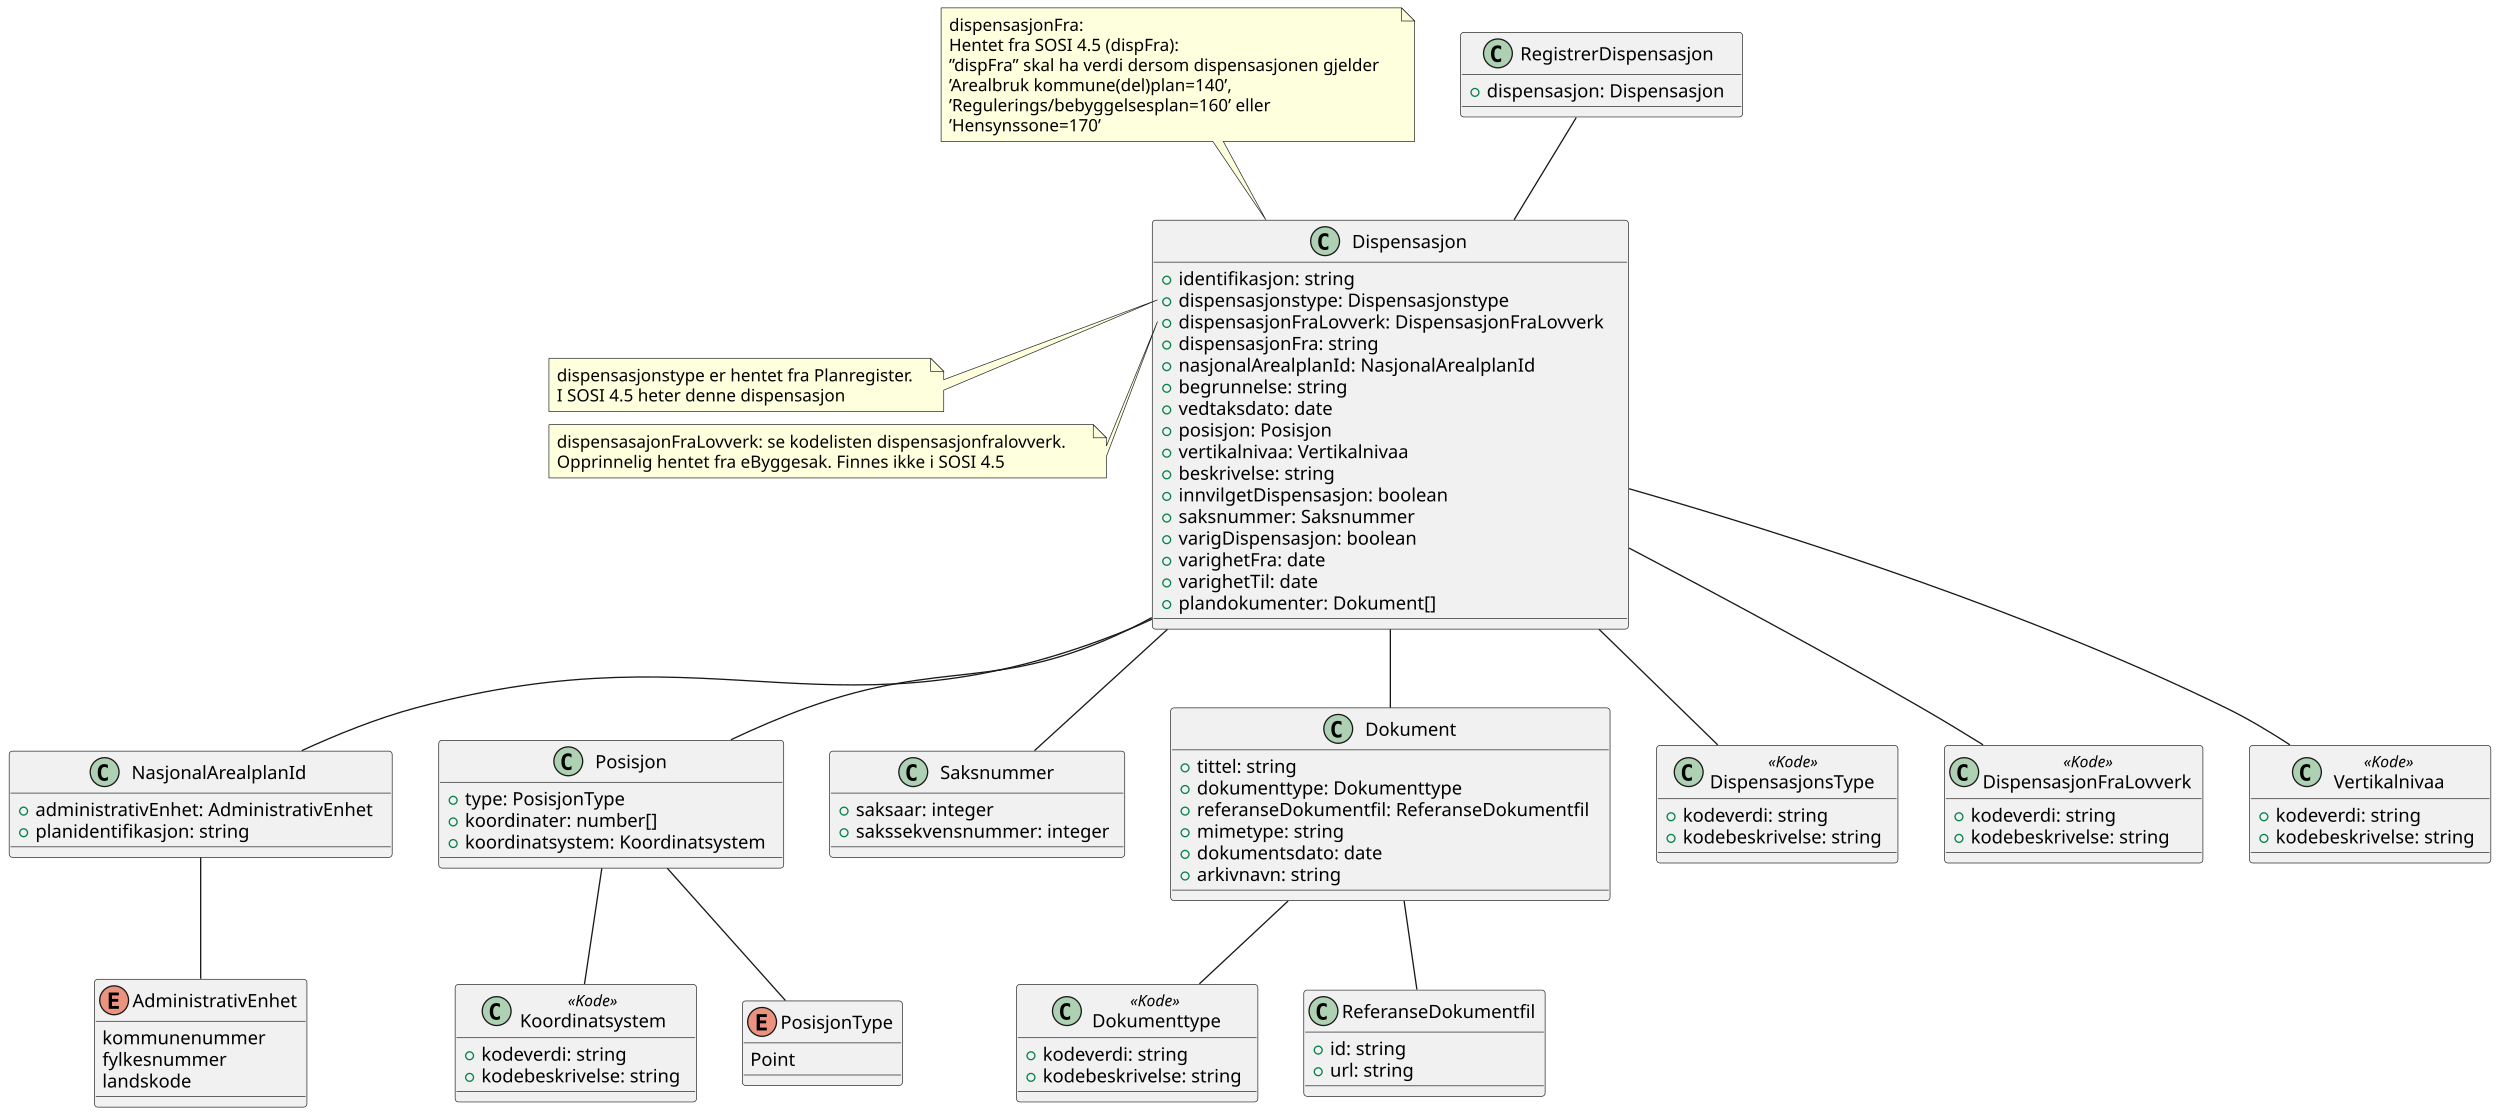
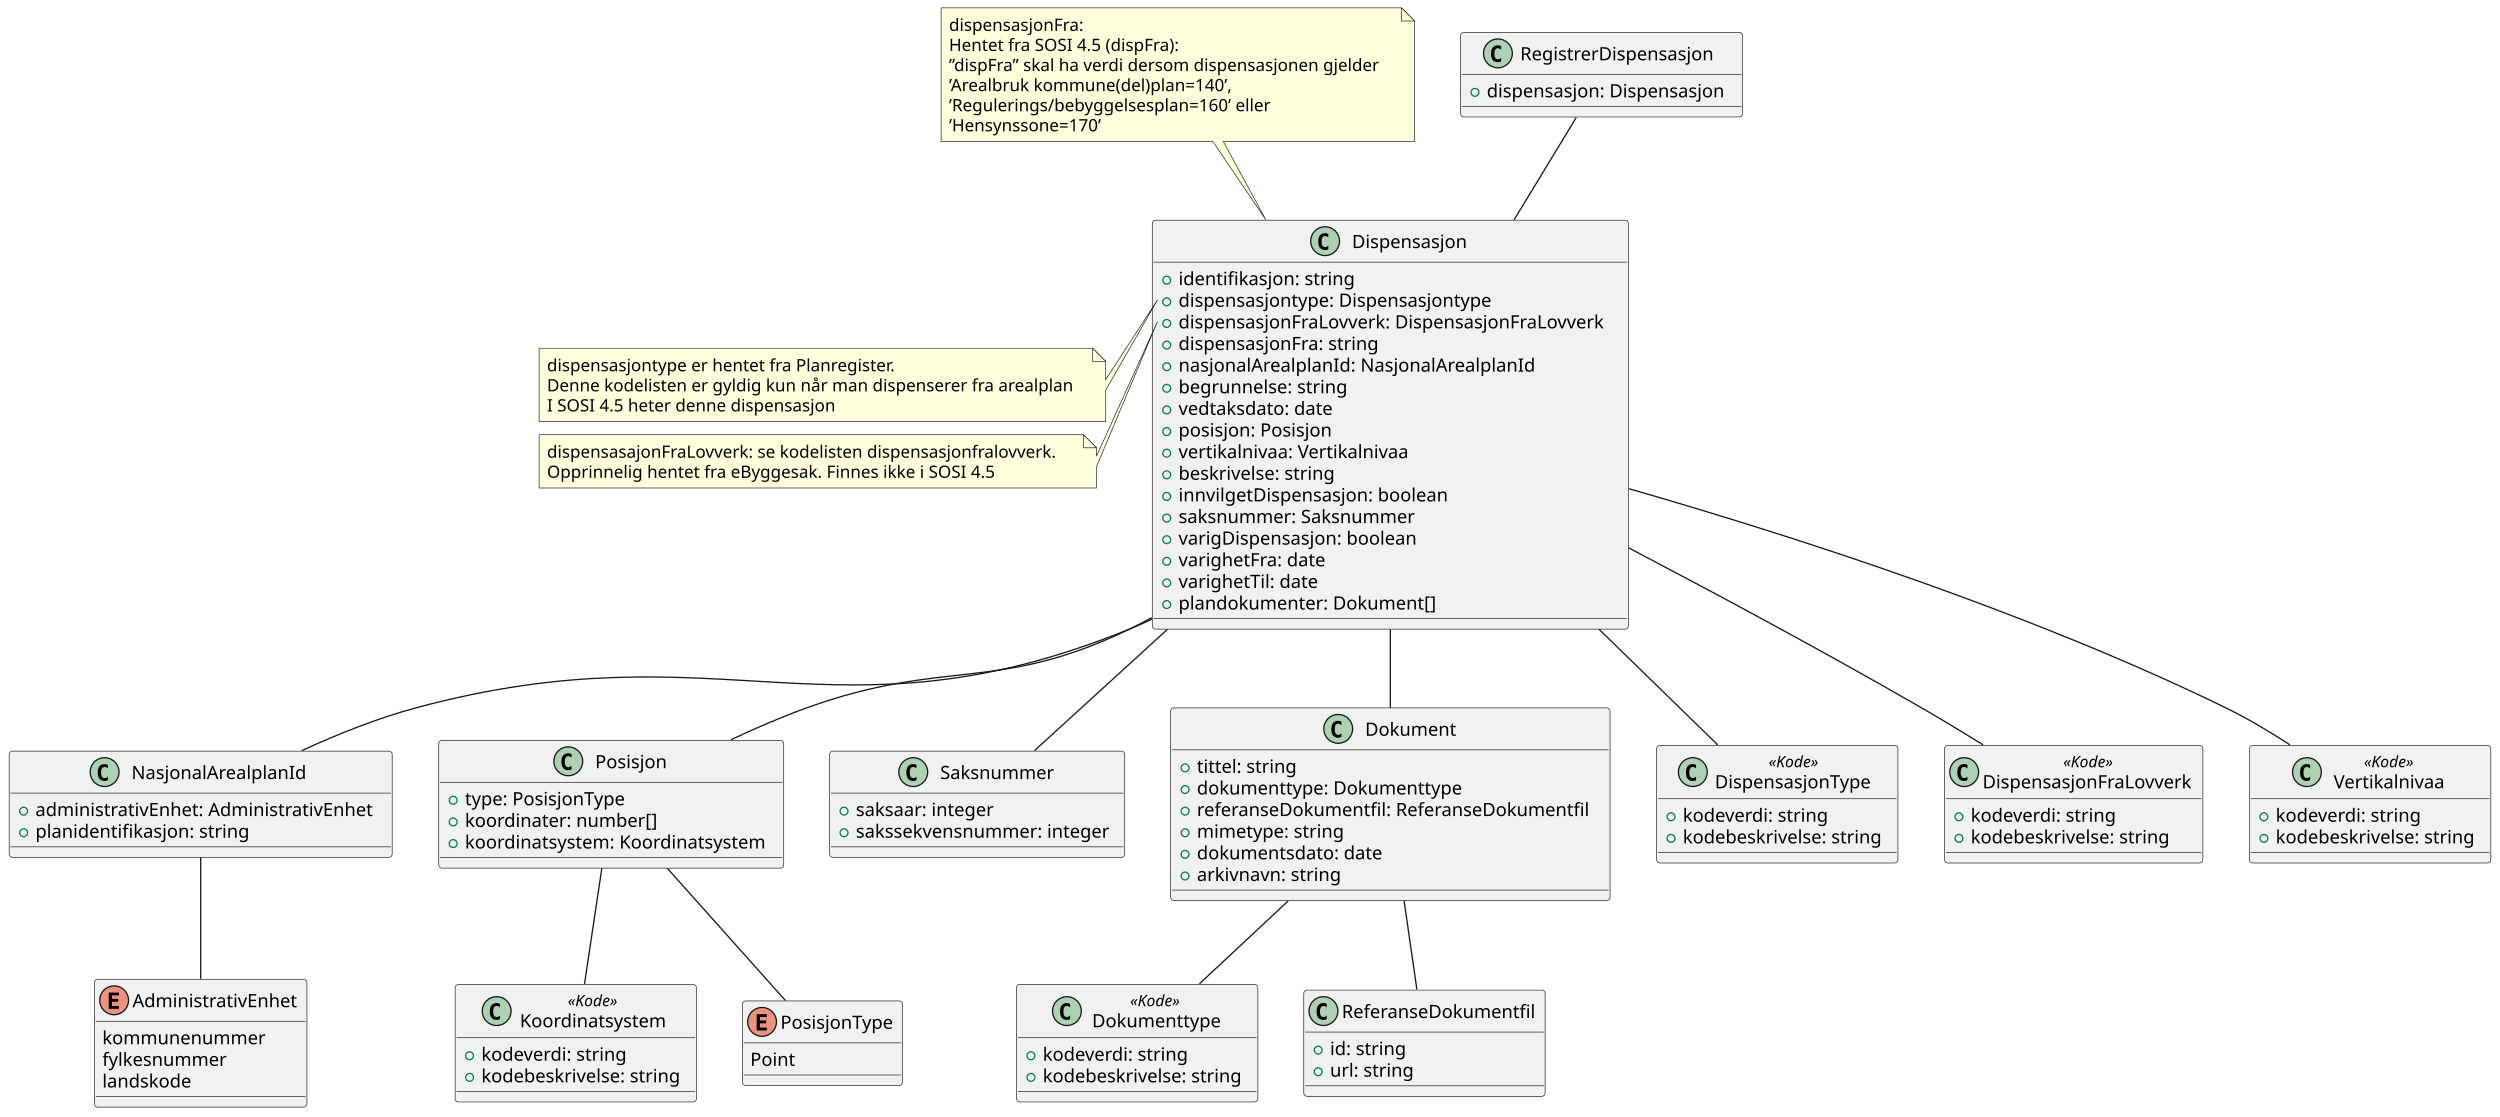
<svg xmlns="http://www.w3.org/2000/svg" contentStyleType="text/css" height="851px" preserveAspectRatio="none" style="width:1906px;height:851px;background:#FFFFFF;" version="1.1" viewBox="0 0 1906 851" width="1906px" zoomAndPan="magnify">
  <defs />
  <g>
    <g id="elem_NasjonalArealplanId">
      <rect codeLine="1" fill="#F1F1F1" height="80.977" id="NasjonalArealplanId" rx="2.5" ry="2.5" style="stroke:#181818;stroke-width:0.5;" width="292" x="7" y="572.65" />
      <ellipse cx="79.75" cy="588.65" fill="#ADD1B2" rx="11" ry="11" style="stroke:#181818;stroke-width:1.0;" />
      <path d="M82.223,594.793 Q81.642,595.092 81.003,595.241 Q80.364,595.391 79.658,595.391 Q77.151,595.391 75.832,593.739 Q74.512,592.087 74.512,588.966 Q74.512,585.837 75.832,584.185 Q77.151,582.533 79.658,582.533 Q80.364,582.533 81.011,582.682 Q81.659,582.832 82.223,583.13 L82.223,585.853 Q81.592,585.272 80.999,585.002 Q80.405,584.732 79.774,584.732 Q78.43,584.732 77.745,585.799 Q77.06,586.866 77.06,588.966 Q77.06,591.058 77.745,592.124 Q78.43,593.191 79.774,593.191 Q80.405,593.191 80.999,592.921 Q81.592,592.652 82.223,592.07 Z " fill="#000000" />
      <text fill="#000000" font-family="sans-serif" font-size="14" lengthAdjust="spacing" textLength="138" x="100.25" y="593.941">NasjonalArealplanId</text>
      <line style="stroke:#181818;stroke-width:0.5;" x1="8" x2="298" y1="604.65" y2="604.65" />
      <ellipse cx="18" cy="618.394" fill="none" rx="3" ry="3" style="stroke:#038048;stroke-width:1.0;" />
      <text fill="#000000" font-family="sans-serif" font-size="14" lengthAdjust="spacing" textLength="266" x="27" y="622.185">administrativEnhet: AdministrativEnhet</text>
      <ellipse cx="18" cy="634.882" fill="none" rx="3" ry="3" style="stroke:#038048;stroke-width:1.0;" />
      <text fill="#000000" font-family="sans-serif" font-size="14" lengthAdjust="spacing" textLength="171" x="27" y="638.673">planidentifikasjon: string</text>
      <line style="stroke:#181818;stroke-width:0.5;" x1="8" x2="298" y1="645.627" y2="645.627" />
    </g>
    <g id="elem_AdministrativEnhet">
      <rect codeLine="8" fill="#F1F1F1" height="97.465" id="AdministrativEnhet" rx="2.5" ry="2.5" style="stroke:#181818;stroke-width:0.5;" width="162" x="72" y="746.61" />
      <ellipse cx="87" cy="762.61" fill="#EB937F" rx="11" ry="11" style="stroke:#181818;stroke-width:1.0;" />
      <path d="M90.614,769.11 L82.894,769.11 L82.894,756.717 L90.614,756.717 L90.614,758.875 L85.343,758.875 L85.343,761.548 L90.116,761.548 L90.116,763.706 L85.343,763.706 L85.343,766.952 L90.614,766.952 Z " fill="#000000" />
      <text fill="#000000" font-family="sans-serif" font-size="14" lengthAdjust="spacing" textLength="130" x="101" y="767.901">AdministrativEnhet</text>
      <line style="stroke:#181818;stroke-width:0.5;" x1="73" x2="233" y1="778.61" y2="778.61" />
      <text fill="#000000" font-family="sans-serif" font-size="14" lengthAdjust="spacing" textLength="127" x="78" y="796.145">kommunenummer</text>
      <text fill="#000000" font-family="sans-serif" font-size="14" lengthAdjust="spacing" textLength="97" x="78" y="812.633">fylkesnummer</text>
      <text fill="#000000" font-family="sans-serif" font-size="14" lengthAdjust="spacing" textLength="71" x="78" y="829.122">landskode</text>
      <line style="stroke:#181818;stroke-width:0.5;" x1="73" x2="233" y1="836.075" y2="836.075" />
    </g>
    <g id="elem_Posisjon">
      <rect codeLine="1" fill="#F1F1F1" height="97.465" id="Posisjon" rx="2.5" ry="2.5" style="stroke:#181818;stroke-width:0.5;" width="263" x="334.5" y="564.41" />
      <ellipse cx="433.25" cy="580.41" fill="#ADD1B2" rx="11" ry="11" style="stroke:#181818;stroke-width:1.0;" />
      <path d="M435.723,586.553 Q435.142,586.852 434.503,587.001 Q433.864,587.151 433.158,587.151 Q430.651,587.151 429.332,585.499 Q428.012,583.847 428.012,580.726 Q428.012,577.596 429.332,575.945 Q430.651,574.293 433.158,574.293 Q433.864,574.293 434.511,574.442 Q435.159,574.592 435.723,574.89 L435.723,577.613 Q435.092,577.032 434.499,576.762 Q433.905,576.492 433.274,576.492 Q431.93,576.492 431.245,577.559 Q430.56,578.626 430.56,580.726 Q430.56,582.818 431.245,583.884 Q431.93,584.951 433.274,584.951 Q433.905,584.951 434.499,584.681 Q435.092,584.412 435.723,583.83 Z " fill="#000000" />
      <text fill="#000000" font-family="sans-serif" font-size="14" lengthAdjust="spacing" textLength="57" x="453.75" y="585.701">Posisjon</text>
      <line style="stroke:#181818;stroke-width:0.5;" x1="335.5" x2="596.5" y1="596.41" y2="596.41" />
      <ellipse cx="345.5" cy="610.154" fill="none" rx="3" ry="3" style="stroke:#038048;stroke-width:1.0;" />
      <text fill="#000000" font-family="sans-serif" font-size="14" lengthAdjust="spacing" textLength="127" x="354.5" y="613.945">type: PosisjonType</text>
      <ellipse cx="345.5" cy="626.642" fill="none" rx="3" ry="3" style="stroke:#038048;stroke-width:1.0;" />
      <text fill="#000000" font-family="sans-serif" font-size="14" lengthAdjust="spacing" textLength="153" x="354.5" y="630.433">koordinater: number[]</text>
      <ellipse cx="345.5" cy="643.131" fill="none" rx="3" ry="3" style="stroke:#038048;stroke-width:1.0;" />
      <text fill="#000000" font-family="sans-serif" font-size="14" lengthAdjust="spacing" textLength="237" x="354.5" y="646.922">koordinatsystem: Koordinatsystem</text>
      <line style="stroke:#181818;stroke-width:0.5;" x1="335.5" x2="596.5" y1="653.875" y2="653.875" />
    </g>
    <g id="elem_Koordinatsystem">
      <rect codeLine="10" fill="#F1F1F1" height="89.598" id="Koordinatsystem" rx="2.5" ry="2.5" style="stroke:#181818;stroke-width:0.5;" width="184" x="347" y="750.54" />
      <ellipse cx="378.65" cy="770.851" fill="#ADD1B2" rx="11" ry="11" style="stroke:#181818;stroke-width:1.0;" />
      <path d="M381.123,776.994 Q380.542,777.292 379.903,777.442 Q379.264,777.591 378.558,777.591 Q376.051,777.591 374.731,775.939 Q373.412,774.288 373.412,771.167 Q373.412,768.037 374.731,766.385 Q376.051,764.733 378.558,764.733 Q379.264,764.733 379.911,764.883 Q380.559,765.032 381.123,765.331 L381.123,768.054 Q380.492,767.473 379.899,767.203 Q379.305,766.933 378.674,766.933 Q377.33,766.933 376.645,768 Q375.96,769.066 375.96,771.167 Q375.96,773.258 376.645,774.325 Q377.33,775.392 378.674,775.392 Q379.305,775.392 379.899,775.122 Q380.492,774.852 381.123,774.271 Z " fill="#000000" />
      <text fill="#000000" font-family="sans-serif" font-size="12" font-style="italic" lengthAdjust="spacing" textLength="42" x="432.85" y="767.142">«Kode»</text>
      <text fill="#000000" font-family="sans-serif" font-size="14" lengthAdjust="spacing" textLength="115" x="396.35" y="783.208">Koordinatsystem</text>
      <line style="stroke:#181818;stroke-width:0.5;" x1="348" x2="530" y1="791.161" y2="791.161" />
      <ellipse cx="358" cy="804.905" fill="none" rx="3" ry="3" style="stroke:#038048;stroke-width:1.0;" />
      <text fill="#000000" font-family="sans-serif" font-size="14" lengthAdjust="spacing" textLength="116" x="367" y="808.696">kodeverdi: string</text>
      <ellipse cx="358" cy="821.394" fill="none" rx="3" ry="3" style="stroke:#038048;stroke-width:1.0;" />
      <text fill="#000000" font-family="sans-serif" font-size="14" lengthAdjust="spacing" textLength="158" x="367" y="825.184">kodebeskrivelse: string</text>
      <line style="stroke:#181818;stroke-width:0.5;" x1="348" x2="530" y1="832.138" y2="832.138" />
    </g>
    <g id="elem_PosisjonType">
      <rect codeLine="15" fill="#F1F1F1" height="64.488" id="PosisjonType" rx="2.5" ry="2.5" style="stroke:#181818;stroke-width:0.5;" width="122" x="566" y="763.09" />
      <ellipse cx="581" cy="779.09" fill="#EB937F" rx="11" ry="11" style="stroke:#181818;stroke-width:1.0;" />
      <path d="M584.614,785.59 L576.894,785.59 L576.894,773.197 L584.614,773.197 L584.614,775.355 L579.343,775.355 L579.343,778.028 L584.116,778.028 L584.116,780.186 L579.343,780.186 L579.343,783.432 L584.614,783.432 Z " fill="#000000" />
      <text fill="#000000" font-family="sans-serif" font-size="14" lengthAdjust="spacing" textLength="90" x="595" y="784.381">PosisjonType</text>
      <line style="stroke:#181818;stroke-width:0.5;" x1="567" x2="687" y1="795.09" y2="795.09" />
      <text fill="#000000" font-family="sans-serif" font-size="14" lengthAdjust="spacing" textLength="35" x="572" y="812.625">Point</text>
      <line style="stroke:#181818;stroke-width:0.5;" x1="567" x2="687" y1="819.578" y2="819.578" />
    </g>
    <g id="elem_Saksnummer">
      <rect codeLine="2" fill="#F1F1F1" height="80.977" id="Saksnummer" rx="2.5" ry="2.5" style="stroke:#181818;stroke-width:0.5;" width="225" x="632.5" y="572.65" />
      <ellipse cx="696.25" cy="588.65" fill="#ADD1B2" rx="11" ry="11" style="stroke:#181818;stroke-width:1.0;" />
      <path d="M698.723,594.793 Q698.142,595.092 697.503,595.241 Q696.864,595.391 696.158,595.391 Q693.651,595.391 692.332,593.739 Q691.012,592.087 691.012,588.966 Q691.012,585.837 692.332,584.185 Q693.651,582.533 696.158,582.533 Q696.864,582.533 697.511,582.682 Q698.159,582.832 698.723,583.13 L698.723,585.853 Q698.092,585.272 697.499,585.002 Q696.905,584.732 696.274,584.732 Q694.93,584.732 694.245,585.799 Q693.56,586.866 693.56,588.966 Q693.56,591.058 694.245,592.124 Q694.93,593.191 696.274,593.191 Q696.905,593.191 697.499,592.921 Q698.092,592.652 698.723,592.07 Z " fill="#000000" />
      <text fill="#000000" font-family="sans-serif" font-size="14" lengthAdjust="spacing" textLength="89" x="716.75" y="593.941">Saksnummer</text>
      <line style="stroke:#181818;stroke-width:0.5;" x1="633.5" x2="856.5" y1="604.65" y2="604.65" />
      <ellipse cx="643.5" cy="618.394" fill="none" rx="3" ry="3" style="stroke:#038048;stroke-width:1.0;" />
      <text fill="#000000" font-family="sans-serif" font-size="14" lengthAdjust="spacing" textLength="109" x="652.5" y="622.185">saksaar: integer</text>
      <ellipse cx="643.5" cy="634.882" fill="none" rx="3" ry="3" style="stroke:#038048;stroke-width:1.0;" />
      <text fill="#000000" font-family="sans-serif" font-size="14" lengthAdjust="spacing" textLength="199" x="652.5" y="638.673">sakssekvensnummer: integer</text>
      <line style="stroke:#181818;stroke-width:0.5;" x1="633.5" x2="856.5" y1="645.627" y2="645.627" />
    </g>
    <g id="elem_Dokument">
      <rect codeLine="1" fill="#F1F1F1" height="146.93" id="Dokument" rx="2.5" ry="2.5" style="stroke:#181818;stroke-width:0.5;" width="335" x="892.5" y="539.68" />
      <ellipse cx="1020.25" cy="555.68" fill="#ADD1B2" rx="11" ry="11" style="stroke:#181818;stroke-width:1.0;" />
      <path d="M1022.723,561.823 Q1022.142,562.122 1021.503,562.271 Q1020.864,562.421 1020.158,562.421 Q1017.651,562.421 1016.332,560.769 Q1015.012,559.117 1015.012,555.996 Q1015.012,552.866 1016.332,551.215 Q1017.651,549.563 1020.158,549.563 Q1020.864,549.563 1021.511,549.712 Q1022.159,549.862 1022.723,550.16 L1022.723,552.883 Q1022.092,552.302 1021.499,552.032 Q1020.905,551.763 1020.274,551.763 Q1018.93,551.763 1018.245,552.829 Q1017.56,553.896 1017.56,555.996 Q1017.56,558.088 1018.245,559.154 Q1018.93,560.221 1020.274,560.221 Q1020.905,560.221 1021.499,559.951 Q1022.092,559.682 1022.723,559.1 Z " fill="#000000" />
      <text fill="#000000" font-family="sans-serif" font-size="14" lengthAdjust="spacing" textLength="71" x="1040.75" y="560.971">Dokument</text>
      <line style="stroke:#181818;stroke-width:0.5;" x1="893.5" x2="1226.5" y1="571.68" y2="571.68" />
      <ellipse cx="903.5" cy="585.424" fill="none" rx="3" ry="3" style="stroke:#038048;stroke-width:1.0;" />
      <text fill="#000000" font-family="sans-serif" font-size="14" lengthAdjust="spacing" textLength="79" x="912.5" y="589.215">tittel: string</text>
      <ellipse cx="903.5" cy="601.912" fill="none" rx="3" ry="3" style="stroke:#038048;stroke-width:1.0;" />
      <text fill="#000000" font-family="sans-serif" font-size="14" lengthAdjust="spacing" textLength="207" x="912.5" y="605.703">dokumenttype: Dokumenttype</text>
      <ellipse cx="903.5" cy="618.401" fill="none" rx="3" ry="3" style="stroke:#038048;stroke-width:1.0;" />
      <text fill="#000000" font-family="sans-serif" font-size="14" lengthAdjust="spacing" textLength="309" x="912.5" y="622.192">referanseDokumentfil: ReferanseDokumentfil</text>
      <ellipse cx="903.5" cy="634.889" fill="none" rx="3" ry="3" style="stroke:#038048;stroke-width:1.0;" />
      <text fill="#000000" font-family="sans-serif" font-size="14" lengthAdjust="spacing" textLength="115" x="912.5" y="638.68">mimetype: string</text>
      <ellipse cx="903.5" cy="651.377" fill="none" rx="3" ry="3" style="stroke:#038048;stroke-width:1.0;" />
      <text fill="#000000" font-family="sans-serif" font-size="14" lengthAdjust="spacing" textLength="146" x="912.5" y="655.168">dokumentsdato: date</text>
      <ellipse cx="903.5" cy="667.865" fill="none" rx="3" ry="3" style="stroke:#038048;stroke-width:1.0;" />
      <text fill="#000000" font-family="sans-serif" font-size="14" lengthAdjust="spacing" textLength="114" x="912.5" y="671.657">arkivnavn: string</text>
      <line style="stroke:#181818;stroke-width:0.5;" x1="893.5" x2="1226.5" y1="678.61" y2="678.61" />
    </g>
    <g id="elem_Dokumenttype">
      <rect codeLine="13" fill="#F1F1F1" height="89.598" id="Dokumenttype" rx="2.5" ry="2.5" style="stroke:#181818;stroke-width:0.5;" width="184" x="775" y="750.54" />
      <ellipse cx="813.4" cy="770.851" fill="#ADD1B2" rx="11" ry="11" style="stroke:#181818;stroke-width:1.0;" />
      <path d="M815.873,776.994 Q815.292,777.292 814.653,777.442 Q814.014,777.591 813.308,777.591 Q810.801,777.591 809.481,775.939 Q808.162,774.288 808.162,771.167 Q808.162,768.037 809.481,766.385 Q810.801,764.733 813.308,764.733 Q814.014,764.733 814.661,764.883 Q815.309,765.032 815.873,765.331 L815.873,768.054 Q815.242,767.473 814.649,767.203 Q814.055,766.933 813.424,766.933 Q812.08,766.933 811.395,768 Q810.71,769.066 810.71,771.167 Q810.71,773.258 811.395,774.325 Q812.08,775.392 813.424,775.392 Q814.055,775.392 814.649,775.122 Q815.242,774.852 815.873,774.271 Z " fill="#000000" />
      <text fill="#000000" font-family="sans-serif" font-size="12" font-style="italic" lengthAdjust="spacing" textLength="42" x="861.6" y="767.142">«Kode»</text>
      <text fill="#000000" font-family="sans-serif" font-size="14" lengthAdjust="spacing" textLength="100" x="832.6" y="783.208">Dokumenttype</text>
      <line style="stroke:#181818;stroke-width:0.5;" x1="776" x2="958" y1="791.161" y2="791.161" />
      <ellipse cx="786" cy="804.905" fill="none" rx="3" ry="3" style="stroke:#038048;stroke-width:1.0;" />
      <text fill="#000000" font-family="sans-serif" font-size="14" lengthAdjust="spacing" textLength="116" x="795" y="808.696">kodeverdi: string</text>
      <ellipse cx="786" cy="821.394" fill="none" rx="3" ry="3" style="stroke:#038048;stroke-width:1.0;" />
      <text fill="#000000" font-family="sans-serif" font-size="14" lengthAdjust="spacing" textLength="158" x="795" y="825.184">kodebeskrivelse: string</text>
      <line style="stroke:#181818;stroke-width:0.5;" x1="776" x2="958" y1="832.138" y2="832.138" />
    </g>
    <g id="elem_ReferanseDokumentfil">
      <rect codeLine="18" fill="#F1F1F1" height="80.977" id="ReferanseDokumentfil" rx="2.5" ry="2.5" style="stroke:#181818;stroke-width:0.5;" width="184" x="994" y="754.85" />
      <ellipse cx="1009" cy="770.85" fill="#ADD1B2" rx="11" ry="11" style="stroke:#181818;stroke-width:1.0;" />
      <path d="M1011.473,776.993 Q1010.892,777.292 1010.253,777.441 Q1009.614,777.591 1008.908,777.591 Q1006.401,777.591 1005.082,775.939 Q1003.762,774.287 1003.762,771.166 Q1003.762,768.037 1005.082,766.385 Q1006.401,764.733 1008.908,764.733 Q1009.614,764.733 1010.261,764.882 Q1010.909,765.032 1011.473,765.331 L1011.473,768.053 Q1010.842,767.472 1010.249,767.202 Q1009.655,766.933 1009.024,766.933 Q1007.68,766.933 1006.995,767.999 Q1006.31,769.066 1006.31,771.166 Q1006.31,773.258 1006.995,774.324 Q1007.68,775.391 1009.024,775.391 Q1009.655,775.391 1010.249,775.121 Q1010.842,774.851 1011.473,774.27 Z " fill="#000000" />
      <text fill="#000000" font-family="sans-serif" font-size="14" lengthAdjust="spacing" textLength="152" x="1023" y="776.141">ReferanseDokumentfil</text>
      <line style="stroke:#181818;stroke-width:0.5;" x1="995" x2="1177" y1="786.85" y2="786.85" />
      <ellipse cx="1005" cy="800.594" fill="none" rx="3" ry="3" style="stroke:#038048;stroke-width:1.0;" />
      <text fill="#000000" font-family="sans-serif" font-size="14" lengthAdjust="spacing" textLength="61" x="1014" y="804.385">id: string</text>
      <ellipse cx="1005" cy="817.082" fill="none" rx="3" ry="3" style="stroke:#038048;stroke-width:1.0;" />
      <text fill="#000000" font-family="sans-serif" font-size="14" lengthAdjust="spacing" textLength="67" x="1014" y="820.873">url: string</text>
      <line style="stroke:#181818;stroke-width:0.5;" x1="995" x2="1177" y1="827.827" y2="827.827" />
    </g>
    <g id="elem_Dispensasjon">
      <rect codeLine="6" fill="#F1F1F1" height="311.812" id="Dispensasjon" rx="2.5" ry="2.5" style="stroke:#181818;stroke-width:0.5;" width="363" x="878.5" y="167.86" />
      <ellipse cx="1010.25" cy="183.86" fill="#ADD1B2" rx="11" ry="11" style="stroke:#181818;stroke-width:1.0;" />
      <path d="M1012.723,190.003 Q1012.142,190.302 1011.503,190.451 Q1010.864,190.601 1010.158,190.601 Q1007.651,190.601 1006.332,188.949 Q1005.012,187.297 1005.012,184.176 Q1005.012,181.047 1006.332,179.395 Q1007.651,177.743 1010.158,177.743 Q1010.864,177.743 1011.511,177.892 Q1012.159,178.042 1012.723,178.34 L1012.723,181.063 Q1012.092,180.482 1011.499,180.212 Q1010.905,179.942 1010.274,179.942 Q1008.93,179.942 1008.245,181.009 Q1007.56,182.076 1007.56,184.176 Q1007.56,186.268 1008.245,187.334 Q1008.93,188.401 1010.274,188.401 Q1010.905,188.401 1011.499,188.131 Q1012.092,187.862 1012.723,187.28 Z " fill="#000000" />
      <text fill="#000000" font-family="sans-serif" font-size="14" lengthAdjust="spacing" textLength="91" x="1030.75" y="189.151">Dispensasjon</text>
      <line style="stroke:#181818;stroke-width:0.5;" x1="879.5" x2="1240.5" y1="199.86" y2="199.86" />
      <ellipse cx="889.5" cy="213.604" fill="none" rx="3" ry="3" style="stroke:#038048;stroke-width:1.0;" />
      <text fill="#000000" font-family="sans-serif" font-size="14" lengthAdjust="spacing" textLength="141" x="898.5" y="217.395">identifikasjon: string</text>
      <ellipse cx="889.5" cy="230.092" fill="none" rx="3" ry="3" style="stroke:#038048;stroke-width:1.0;" />
-       <text fill="#000000" font-family="sans-serif" font-size="14" lengthAdjust="spacing" textLength="261" x="898.5" y="233.883">dispensasjonstype: Dispensasjonstype</text>
+       <text fill="#000000" font-family="sans-serif" font-size="14" lengthAdjust="spacing" textLength="247" x="898.5" y="233.883">dispensasjontype: Dispensasjontype</text>
      <ellipse cx="889.5" cy="246.581" fill="none" rx="3" ry="3" style="stroke:#038048;stroke-width:1.0;" />
      <text fill="#000000" font-family="sans-serif" font-size="14" lengthAdjust="spacing" textLength="337" x="898.5" y="250.372">dispensasjonFraLovverk: DispensasjonFraLovverk</text>
      <ellipse cx="889.5" cy="263.069" fill="none" rx="3" ry="3" style="stroke:#038048;stroke-width:1.0;" />
      <text fill="#000000" font-family="sans-serif" font-size="14" lengthAdjust="spacing" textLength="160" x="898.5" y="266.86">dispensasjonFra: string</text>
      <ellipse cx="889.5" cy="279.557" fill="none" rx="3" ry="3" style="stroke:#038048;stroke-width:1.0;" />
      <text fill="#000000" font-family="sans-serif" font-size="14" lengthAdjust="spacing" textLength="283" x="898.5" y="283.348">nasjonalArealplanId: NasjonalArealplanId</text>
      <ellipse cx="889.5" cy="296.046" fill="none" rx="3" ry="3" style="stroke:#038048;stroke-width:1.0;" />
      <text fill="#000000" font-family="sans-serif" font-size="14" lengthAdjust="spacing" textLength="134" x="898.5" y="299.837">begrunnelse: string</text>
      <ellipse cx="889.5" cy="312.534" fill="none" rx="3" ry="3" style="stroke:#038048;stroke-width:1.0;" />
      <text fill="#000000" font-family="sans-serif" font-size="14" lengthAdjust="spacing" textLength="125" x="898.5" y="316.325">vedtaksdato:  date</text>
      <ellipse cx="889.5" cy="329.022" fill="none" rx="3" ry="3" style="stroke:#038048;stroke-width:1.0;" />
      <text fill="#000000" font-family="sans-serif" font-size="14" lengthAdjust="spacing" textLength="123" x="898.5" y="332.813">posisjon: Posisjon</text>
      <ellipse cx="889.5" cy="345.51" fill="none" rx="3" ry="3" style="stroke:#038048;stroke-width:1.0;" />
      <text fill="#000000" font-family="sans-serif" font-size="14" lengthAdjust="spacing" textLength="182" x="898.5" y="349.301">vertikalnivaa: Vertikalnivaa</text>
      <ellipse cx="889.5" cy="361.999" fill="none" rx="3" ry="3" style="stroke:#038048;stroke-width:1.0;" />
      <text fill="#000000" font-family="sans-serif" font-size="14" lengthAdjust="spacing" textLength="124" x="898.5" y="365.79">beskrivelse: string</text>
      <ellipse cx="889.5" cy="378.487" fill="none" rx="3" ry="3" style="stroke:#038048;stroke-width:1.0;" />
      <text fill="#000000" font-family="sans-serif" font-size="14" lengthAdjust="spacing" textLength="214" x="898.5" y="382.278">innvilgetDispensasjon: boolean</text>
      <ellipse cx="889.5" cy="394.975" fill="none" rx="3" ry="3" style="stroke:#038048;stroke-width:1.0;" />
      <text fill="#000000" font-family="sans-serif" font-size="14" lengthAdjust="spacing" textLength="185" x="898.5" y="398.766">saksnummer: Saksnummer</text>
      <ellipse cx="889.5" cy="411.464" fill="none" rx="3" ry="3" style="stroke:#038048;stroke-width:1.0;" />
      <text fill="#000000" font-family="sans-serif" font-size="14" lengthAdjust="spacing" textLength="189" x="898.5" y="415.255">varigDispensasjon: boolean</text>
      <ellipse cx="889.5" cy="427.952" fill="none" rx="3" ry="3" style="stroke:#038048;stroke-width:1.0;" />
      <text fill="#000000" font-family="sans-serif" font-size="14" lengthAdjust="spacing" textLength="116" x="898.5" y="431.743">varighetFra: date</text>
      <ellipse cx="889.5" cy="444.44" fill="none" rx="3" ry="3" style="stroke:#038048;stroke-width:1.0;" />
      <text fill="#000000" font-family="sans-serif" font-size="14" lengthAdjust="spacing" textLength="111" x="898.5" y="448.231">varighetTil: date</text>
      <ellipse cx="889.5" cy="460.928" fill="none" rx="3" ry="3" style="stroke:#038048;stroke-width:1.0;" />
      <text fill="#000000" font-family="sans-serif" font-size="14" lengthAdjust="spacing" textLength="203" x="898.5" y="464.719">plandokumenter: Dokument[]</text>
      <line style="stroke:#181818;stroke-width:0.5;" x1="879.5" x2="1240.5" y1="471.673" y2="471.673" />
    </g>
-     <path d="M418.5,273.15 L418.5,313.771 A0,0 0 0 0 418.5,313.771 L719.5,313.771 A0,0 0 0 0 719.5,313.771 L719.5,297.461 L882.5,228.592 L719.5,289.461 L719.5,283.15 L709.5,273.15 L418.5,273.15 A0,0 0 0 0 418.5,273.15 " fill="#FEFFDD" style="stroke:#181818;stroke-width:0.5;" />
-     <path d="M709.5,273.15 L709.5,283.15 L719.5,283.15 L709.5,273.15 " fill="#FEFFDD" style="stroke:#181818;stroke-width:0.5;" />
-     <text fill="#000000" font-family="sans-serif" font-size="13" lengthAdjust="spacing" textLength="280" x="424.5" y="290.718">dispensasjonstype er hentet fra Planregister.</text>
-     <text fill="#000000" font-family="sans-serif" font-size="13" lengthAdjust="spacing" textLength="225" x="424.5" y="306.029">I SOSI 4.5 heter denne dispensasjon</text>
-     <path d="M418.5,323.771 L418.5,364.392 A0,0 0 0 0 418.5,364.392 L843.5,364.392 A0,0 0 0 0 843.5,364.392 L843.5,348.082 L882.5,245.081 L843.5,340.082 L843.5,333.771 L833.5,323.771 L418.5,323.771 A0,0 0 0 0 418.5,323.771 " fill="#FEFFDD" style="stroke:#181818;stroke-width:0.5;" />
-     <path d="M833.5,323.771 L833.5,333.771 L843.5,333.771 L833.5,323.771 " fill="#FEFFDD" style="stroke:#181818;stroke-width:0.5;" />
-     <text fill="#000000" font-family="sans-serif" font-size="13" lengthAdjust="spacing" textLength="404" x="424.5" y="341.339">dispensasajonFraLovverk: se kodelisten dispensasjonfralovverk.</text>
-     <text fill="#000000" font-family="sans-serif" font-size="13" lengthAdjust="spacing" textLength="353" x="424.5" y="356.65">Opprinnelig hentet fra eByggesak. Finnes ikke i SOSI 4.5</text>
+     <path d="M411,265.49 L411,321.422 A0,0 0 0 0 411,321.422 L843,321.422 A0,0 0 0 0 843,321.422 L843,297.456 L882.5,228.592 L843,289.456 L843,275.49 L833,265.49 L411,265.49 A0,0 0 0 0 411,265.49 " fill="#FEFFDD" style="stroke:#181818;stroke-width:0.5;" />
+     <path d="M833,265.49 L833,275.49 L843,275.49 L833,265.49 " fill="#FEFFDD" style="stroke:#181818;stroke-width:0.5;" />
+     <text fill="#000000" font-family="sans-serif" font-size="13" lengthAdjust="spacing" textLength="273" x="417" y="283.058">dispensasjontype er hentet fra Planregister.</text>
+     <text fill="#000000" font-family="sans-serif" font-size="13" lengthAdjust="spacing" textLength="411" x="417" y="298.369">Denne kodelisten er gyldig kun når man dispenserer fra arealplan</text>
+     <text fill="#000000" font-family="sans-serif" font-size="13" lengthAdjust="spacing" textLength="225" x="417" y="313.68">I SOSI 4.5 heter denne dispensasjon</text>
+     <path d="M411,331.422 L411,372.043 A0,0 0 0 0 411,372.043 L836,372.043 A0,0 0 0 0 836,372.043 L836,355.732 L882.5,245.081 L836,347.732 L836,341.422 L826,331.422 L411,331.422 A0,0 0 0 0 411,331.422 " fill="#FEFFDD" style="stroke:#181818;stroke-width:0.5;" />
+     <path d="M826,331.422 L826,341.422 L836,341.422 L826,331.422 " fill="#FEFFDD" style="stroke:#181818;stroke-width:0.5;" />
+     <text fill="#000000" font-family="sans-serif" font-size="13" lengthAdjust="spacing" textLength="404" x="417" y="348.99">dispensasajonFraLovverk: se kodelisten dispensasjonfralovverk.</text>
+     <text fill="#000000" font-family="sans-serif" font-size="13" lengthAdjust="spacing" textLength="353" x="417" y="364.3">Opprinnelig hentet fra eByggesak. Finnes ikke i SOSI 4.5</text>
    <g id="elem_GMN19">
      <path d="M717.5,6 L717.5,107.863 A0,0 0 0 0 717.5,107.863 L924.66,107.863 L965.1,167.62 L932.66,107.863 L1078.5,107.863 A0,0 0 0 0 1078.5,107.863 L1078.5,16 L1068.5,6 L717.5,6 A0,0 0 0 0 717.5,6 " fill="#FEFFDD" style="stroke:#181818;stroke-width:0.5;" />
      <path d="M1068.5,6 L1068.5,16 L1078.5,16 L1068.5,6 " fill="#FEFFDD" style="stroke:#181818;stroke-width:0.5;" />
      <text fill="#000000" font-family="sans-serif" font-size="13" lengthAdjust="spacing" textLength="106" x="723.5" y="23.568">dispensasjonFra:</text>
      <text fill="#000000" font-family="sans-serif" font-size="13" lengthAdjust="spacing" textLength="181" x="723.5" y="38.879">Hentet fra SOSI 4.5 (dispFra):</text>
      <text fill="#000000" font-family="sans-serif" font-size="13" lengthAdjust="spacing" textLength="340" x="723.5" y="54.19">”dispFra” skal ha verdi dersom dispensasjonen gjelder</text>
      <text fill="#000000" font-family="sans-serif" font-size="13" lengthAdjust="spacing" textLength="228" x="723.5" y="69.5">’Arealbruk kommune(del)plan=140’,</text>
      <text fill="#000000" font-family="sans-serif" font-size="13" lengthAdjust="spacing" textLength="259" x="723.5" y="84.811">’Regulerings/bebyggelsesplan=160’ eller</text>
      <text fill="#000000" font-family="sans-serif" font-size="13" lengthAdjust="spacing" textLength="126" x="723.5" y="100.121">’Hensynssone=170’</text>
    </g>
-     <g id="elem_DispensasjonsType">
-       <rect codeLine="52" fill="#F1F1F1" height="89.598" id="DispensasjonsType" rx="2.5" ry="2.5" style="stroke:#181818;stroke-width:0.5;" width="184" x="1263" y="568.34" />
-       <ellipse cx="1287.45" cy="588.65" fill="#ADD1B2" rx="11" ry="11" style="stroke:#181818;stroke-width:1.0;" />
-       <path d="M1289.923,594.794 Q1289.342,595.092 1288.703,595.242 Q1288.064,595.391 1287.358,595.391 Q1284.851,595.391 1283.532,593.739 Q1282.212,592.088 1282.212,588.966 Q1282.212,585.837 1283.532,584.185 Q1284.851,582.533 1287.358,582.533 Q1288.064,582.533 1288.711,582.683 Q1289.359,582.832 1289.923,583.131 L1289.923,585.854 Q1289.292,585.273 1288.699,585.003 Q1288.105,584.733 1287.474,584.733 Q1286.13,584.733 1285.445,585.8 Q1284.76,586.866 1284.76,588.966 Q1284.76,591.058 1285.445,592.125 Q1286.13,593.192 1287.474,593.192 Q1288.105,593.192 1288.699,592.922 Q1289.292,592.652 1289.923,592.071 Z " fill="#000000" />
-       <text fill="#000000" font-family="sans-serif" font-size="12" font-style="italic" lengthAdjust="spacing" textLength="42" x="1348.05" y="584.942">«Kode»</text>
-       <text fill="#000000" font-family="sans-serif" font-size="14" lengthAdjust="spacing" textLength="131" x="1303.55" y="601.008">DispensasjonsType</text>
+     <g id="elem_DispensasjonType">
+       <rect codeLine="53" fill="#F1F1F1" height="89.598" id="DispensasjonType" rx="2.5" ry="2.5" style="stroke:#181818;stroke-width:0.5;" width="184" x="1263" y="568.34" />
+       <ellipse cx="1290.6" cy="588.65" fill="#ADD1B2" rx="11" ry="11" style="stroke:#181818;stroke-width:1.0;" />
+       <path d="M1293.073,594.794 Q1292.492,595.092 1291.853,595.242 Q1291.214,595.391 1290.508,595.391 Q1288.001,595.391 1286.681,593.739 Q1285.362,592.088 1285.362,588.966 Q1285.362,585.837 1286.681,584.185 Q1288.001,582.533 1290.508,582.533 Q1291.214,582.533 1291.861,582.683 Q1292.509,582.832 1293.073,583.131 L1293.073,585.854 Q1292.442,585.273 1291.849,585.003 Q1291.255,584.733 1290.624,584.733 Q1289.28,584.733 1288.595,585.8 Q1287.91,586.866 1287.91,588.966 Q1287.91,591.058 1288.595,592.125 Q1289.28,593.192 1290.624,593.192 Q1291.255,593.192 1291.849,592.922 Q1292.442,592.652 1293.073,592.071 Z " fill="#000000" />
+       <text fill="#000000" font-family="sans-serif" font-size="12" font-style="italic" lengthAdjust="spacing" textLength="42" x="1348.4" y="584.942">«Kode»</text>
+       <text fill="#000000" font-family="sans-serif" font-size="14" lengthAdjust="spacing" textLength="124" x="1307.4" y="601.008">DispensasjonType</text>
      <line style="stroke:#181818;stroke-width:0.5;" x1="1264" x2="1446" y1="608.961" y2="608.961" />
      <ellipse cx="1274" cy="622.705" fill="none" rx="3" ry="3" style="stroke:#038048;stroke-width:1.0;" />
      <text fill="#000000" font-family="sans-serif" font-size="14" lengthAdjust="spacing" textLength="116" x="1283" y="626.496">kodeverdi: string</text>
      <ellipse cx="1274" cy="639.193" fill="none" rx="3" ry="3" style="stroke:#038048;stroke-width:1.0;" />
      <text fill="#000000" font-family="sans-serif" font-size="14" lengthAdjust="spacing" textLength="158" x="1283" y="642.985">kodebeskrivelse: string</text>
      <line style="stroke:#181818;stroke-width:0.5;" x1="1264" x2="1446" y1="649.938" y2="649.938" />
    </g>
    <g id="elem_DispensasjonFraLovverk">
-       <rect codeLine="57" fill="#F1F1F1" height="89.598" id="DispensasjonFraLovverk" rx="2.5" ry="2.5" style="stroke:#181818;stroke-width:0.5;" width="197" x="1482.5" y="568.34" />
+       <rect codeLine="58" fill="#F1F1F1" height="89.598" id="DispensasjonFraLovverk" rx="2.5" ry="2.5" style="stroke:#181818;stroke-width:0.5;" width="197" x="1482.5" y="568.34" />
      <ellipse cx="1497.5" cy="588.65" fill="#ADD1B2" rx="11" ry="11" style="stroke:#181818;stroke-width:1.0;" />
      <path d="M1499.973,594.794 Q1499.392,595.092 1498.753,595.242 Q1498.114,595.391 1497.408,595.391 Q1494.901,595.391 1493.582,593.739 Q1492.262,592.088 1492.262,588.966 Q1492.262,585.837 1493.582,584.185 Q1494.901,582.533 1497.408,582.533 Q1498.114,582.533 1498.761,582.683 Q1499.409,582.832 1499.973,583.131 L1499.973,585.854 Q1499.342,585.273 1498.749,585.003 Q1498.155,584.733 1497.524,584.733 Q1496.18,584.733 1495.495,585.8 Q1494.81,586.866 1494.81,588.966 Q1494.81,591.058 1495.495,592.125 Q1496.18,593.192 1497.524,593.192 Q1498.155,593.192 1498.749,592.922 Q1499.342,592.652 1499.973,592.071 Z " fill="#000000" />
      <text fill="#000000" font-family="sans-serif" font-size="12" font-style="italic" lengthAdjust="spacing" textLength="42" x="1573" y="584.942">«Kode»</text>
      <text fill="#000000" font-family="sans-serif" font-size="14" lengthAdjust="spacing" textLength="165" x="1511.5" y="601.008">DispensasjonFraLovverk</text>
      <line style="stroke:#181818;stroke-width:0.5;" x1="1483.5" x2="1678.5" y1="608.961" y2="608.961" />
      <ellipse cx="1493.5" cy="622.705" fill="none" rx="3" ry="3" style="stroke:#038048;stroke-width:1.0;" />
      <text fill="#000000" font-family="sans-serif" font-size="14" lengthAdjust="spacing" textLength="116" x="1502.5" y="626.496">kodeverdi: string</text>
      <ellipse cx="1493.5" cy="639.193" fill="none" rx="3" ry="3" style="stroke:#038048;stroke-width:1.0;" />
      <text fill="#000000" font-family="sans-serif" font-size="14" lengthAdjust="spacing" textLength="158" x="1502.5" y="642.985">kodebeskrivelse: string</text>
      <line style="stroke:#181818;stroke-width:0.5;" x1="1483.5" x2="1678.5" y1="649.938" y2="649.938" />
    </g>
    <g id="elem_Vertikalnivaa">
-       <rect codeLine="62" fill="#F1F1F1" height="89.598" id="Vertikalnivaa" rx="2.5" ry="2.5" style="stroke:#181818;stroke-width:0.5;" width="184" x="1715" y="568.34" />
+       <rect codeLine="63" fill="#F1F1F1" height="89.598" id="Vertikalnivaa" rx="2.5" ry="2.5" style="stroke:#181818;stroke-width:0.5;" width="184" x="1715" y="568.34" />
      <ellipse cx="1758.8" cy="588.65" fill="#ADD1B2" rx="11" ry="11" style="stroke:#181818;stroke-width:1.0;" />
      <path d="M1761.273,594.794 Q1760.692,595.092 1760.053,595.242 Q1759.414,595.391 1758.708,595.391 Q1756.201,595.391 1754.881,593.739 Q1753.562,592.088 1753.562,588.966 Q1753.562,585.837 1754.881,584.185 Q1756.201,582.533 1758.708,582.533 Q1759.414,582.533 1760.061,582.683 Q1760.709,582.832 1761.273,583.131 L1761.273,585.854 Q1760.642,585.273 1760.049,585.003 Q1759.455,584.733 1758.824,584.733 Q1757.48,584.733 1756.795,585.8 Q1756.11,586.866 1756.11,588.966 Q1756.11,591.058 1756.795,592.125 Q1757.48,593.192 1758.824,593.192 Q1759.455,593.192 1760.049,592.922 Q1760.642,592.652 1761.273,592.071 Z " fill="#000000" />
      <text fill="#000000" font-family="sans-serif" font-size="12" font-style="italic" lengthAdjust="spacing" textLength="42" x="1802.2" y="584.942">«Kode»</text>
      <text fill="#000000" font-family="sans-serif" font-size="14" lengthAdjust="spacing" textLength="88" x="1779.2" y="601.008">Vertikalnivaa</text>
      <line style="stroke:#181818;stroke-width:0.5;" x1="1716" x2="1898" y1="608.961" y2="608.961" />
      <ellipse cx="1726" cy="622.705" fill="none" rx="3" ry="3" style="stroke:#038048;stroke-width:1.0;" />
      <text fill="#000000" font-family="sans-serif" font-size="14" lengthAdjust="spacing" textLength="116" x="1735" y="626.496">kodeverdi: string</text>
      <ellipse cx="1726" cy="639.193" fill="none" rx="3" ry="3" style="stroke:#038048;stroke-width:1.0;" />
      <text fill="#000000" font-family="sans-serif" font-size="14" lengthAdjust="spacing" textLength="158" x="1735" y="642.985">kodebeskrivelse: string</text>
      <line style="stroke:#181818;stroke-width:0.5;" x1="1716" x2="1898" y1="649.938" y2="649.938" />
    </g>
    <g id="elem_RegistrerDispensasjon">
      <rect codeLine="3" fill="#F1F1F1" height="64.488" id="RegistrerDispensasjon" rx="2.5" ry="2.5" style="stroke:#181818;stroke-width:0.5;" width="215" x="1113.5" y="24.69" />
      <ellipse cx="1142" cy="40.69" fill="#ADD1B2" rx="11" ry="11" style="stroke:#181818;stroke-width:1.0;" />
      <path d="M1144.473,46.833 Q1143.892,47.132 1143.253,47.281 Q1142.614,47.431 1141.908,47.431 Q1139.401,47.431 1138.082,45.779 Q1136.762,44.127 1136.762,41.006 Q1136.762,37.877 1138.082,36.225 Q1139.401,34.573 1141.908,34.573 Q1142.614,34.573 1143.261,34.722 Q1143.909,34.872 1144.473,35.17 L1144.473,37.893 Q1143.842,37.312 1143.249,37.042 Q1142.655,36.773 1142.024,36.773 Q1140.68,36.773 1139.995,37.839 Q1139.31,38.906 1139.31,41.006 Q1139.31,43.098 1139.995,44.164 Q1140.68,45.231 1142.024,45.231 Q1142.655,45.231 1143.249,44.961 Q1143.842,44.691 1144.473,44.11 Z " fill="#000000" />
      <text fill="#000000" font-family="sans-serif" font-size="14" lengthAdjust="spacing" textLength="153" x="1159" y="45.981">RegistrerDispensasjon</text>
      <line style="stroke:#181818;stroke-width:0.5;" x1="1114.5" x2="1327.5" y1="56.69" y2="56.69" />
      <ellipse cx="1124.5" cy="70.434" fill="none" rx="3" ry="3" style="stroke:#038048;stroke-width:1.0;" />
      <text fill="#000000" font-family="sans-serif" font-size="14" lengthAdjust="spacing" textLength="189" x="1133.5" y="74.225">dispensasjon: Dispensasjon</text>
      <line style="stroke:#181818;stroke-width:0.5;" x1="1114.5" x2="1327.5" y1="81.178" y2="81.178" />
    </g>
    <g id="link_NasjonalArealplanId_AdministrativEnhet">
      <path codeLine="6" d="M153,653.69 C153,680.93 153,717.3 153,746.23 " fill="none" id="NasjonalArealplanId-AdministrativEnhet" style="stroke:#181818;stroke-width:1.0;" />
    </g>
    <g id="link_Posisjon_Koordinatsystem">
      <path codeLine="7" d="M458.84,661.96 C454.73,689.38 449.61,723.56 445.6,750.32 " fill="none" id="Posisjon-Koordinatsystem" style="stroke:#181818;stroke-width:1.0;" />
    </g>
    <g id="link_Posisjon_PosisjonType">
      <path codeLine="8" d="M508.72,661.96 C537.23,693.86 573.91,734.92 598.81,762.79 " fill="none" id="Posisjon-PosisjonType" style="stroke:#181818;stroke-width:1.0;" />
    </g>
    <g id="link_Dokument_Dokumenttype">
      <path codeLine="10" d="M982.06,686.91 C959.14,708.31 934.78,731.05 914.4,750.08 " fill="none" id="Dokument-Dokumenttype" style="stroke:#181818;stroke-width:1.0;" />
    </g>
    <g id="link_Dokument_ReferanseDokumentfil">
      <path codeLine="11" d="M1070.5,686.91 C1073.83,709.97 1077.38,734.59 1080.24,754.44 " fill="none" id="Dokument-ReferanseDokumentfil" style="stroke:#181818;stroke-width:1.0;" />
    </g>
-     <g id="link_Dispensasjon_DispensasjonsType">
-       <path codeLine="44" d="M1219.16,479.81 C1252.36,512.15 1284.77,543.72 1309.6,567.91 " fill="none" id="Dispensasjon-DispensasjonsType" style="stroke:#181818;stroke-width:1.0;" />
+     <g id="link_Dispensasjon_DispensasjonType">
+       <path codeLine="45" d="M1219.16,479.81 C1252.36,512.15 1284.77,543.72 1309.6,567.91 " fill="none" id="Dispensasjon-DispensasjonType" style="stroke:#181818;stroke-width:1.0;" />
    </g>
    <g id="link_Dispensasjon_DispensasjonFraLovverk">
-       <path codeLine="45" d="M1241.93,417.82 C1312.23,454.68 1392.94,498.12 1465,539.68 C1480.32,548.51 1496.55,558.34 1511.86,567.84 " fill="none" id="Dispensasjon-DispensasjonFraLovverk" style="stroke:#181818;stroke-width:1.0;" />
+       <path codeLine="46" d="M1241.93,417.82 C1312.23,454.68 1392.94,498.12 1465,539.68 C1480.32,548.51 1496.55,558.34 1511.86,567.84 " fill="none" id="Dispensasjon-DispensasjonFraLovverk" style="stroke:#181818;stroke-width:1.0;" />
    </g>
    <g id="link_Dispensasjon_Vertikalnivaa">
-       <path codeLine="46" d="M1242,372.62 C1372.14,410.06 1549.62,467.77 1697,539.68 C1713.44,547.7 1730.35,557.78 1745.83,567.86 " fill="none" id="Dispensasjon-Vertikalnivaa" style="stroke:#181818;stroke-width:1.0;" />
+       <path codeLine="47" d="M1242,372.62 C1372.14,410.06 1549.62,467.77 1697,539.68 C1713.44,547.7 1730.35,557.78 1745.83,567.86 " fill="none" id="Dispensasjon-Vertikalnivaa" style="stroke:#181818;stroke-width:1.0;" />
    </g>
    <g id="link_Dispensasjon_NasjonalArealplanId">
-       <path codeLine="47" d="M878.25,472.01 C872.53,474.76 866.78,477.33 861,479.68 C635.62,571.17 551.88,476.45 317,539.68 C287.69,547.56 256.92,559.96 230.05,572.28 " fill="none" id="Dispensasjon-NasjonalArealplanId" style="stroke:#181818;stroke-width:1.0;" />
+       <path codeLine="48" d="M878.25,472.01 C872.53,474.76 866.78,477.33 861,479.68 C635.62,571.17 551.88,476.45 317,539.68 C287.69,547.56 256.92,559.96 230.05,572.28 " fill="none" id="Dispensasjon-NasjonalArealplanId" style="stroke:#181818;stroke-width:1.0;" />
    </g>
    <g id="link_Dispensasjon_Posisjon">
-       <path codeLine="48" d="M878.1,470.86 C872.42,473.97 866.72,476.91 861,479.68 C759.68,528.66 720.87,501.52 615,539.68 C595.92,546.55 576.05,555.14 557.27,563.97 " fill="none" id="Dispensasjon-Posisjon" style="stroke:#181818;stroke-width:1.0;" />
+       <path codeLine="49" d="M878.1,470.86 C872.42,473.97 866.72,476.91 861,479.68 C759.68,528.66 720.87,501.52 615,539.68 C595.92,546.55 576.05,555.14 557.27,563.97 " fill="none" id="Dispensasjon-Posisjon" style="stroke:#181818;stroke-width:1.0;" />
    </g>
    <g id="link_Dispensasjon_Saksnummer">
-       <path codeLine="49" d="M890.05,479.81 C852.42,514.14 815.75,547.6 788.69,572.29 " fill="none" id="Dispensasjon-Saksnummer" style="stroke:#181818;stroke-width:1.0;" />
+       <path codeLine="50" d="M890.05,479.81 C852.42,514.14 815.75,547.6 788.69,572.29 " fill="none" id="Dispensasjon-Saksnummer" style="stroke:#181818;stroke-width:1.0;" />
    </g>
    <g id="link_Dispensasjon_Dokument">
-       <path codeLine="50" d="M1060,479.81 C1060,500.62 1060,521.11 1060,539.52 " fill="none" id="Dispensasjon-Dokument" style="stroke:#181818;stroke-width:1.0;" />
+       <path codeLine="51" d="M1060,479.81 C1060,500.62 1060,521.11 1060,539.52 " fill="none" id="Dispensasjon-Dokument" style="stroke:#181818;stroke-width:1.0;" />
    </g>
    <g id="link_RegistrerDispensasjon_Dispensasjon">
      <path codeLine="7" d="M1201.74,89.61 C1189.39,109.93 1172.33,137.99 1154.33,167.61 " fill="none" id="RegistrerDispensasjon-Dispensasjon" style="stroke:#181818;stroke-width:1.0;" />
    </g>
  </g>
</svg>
